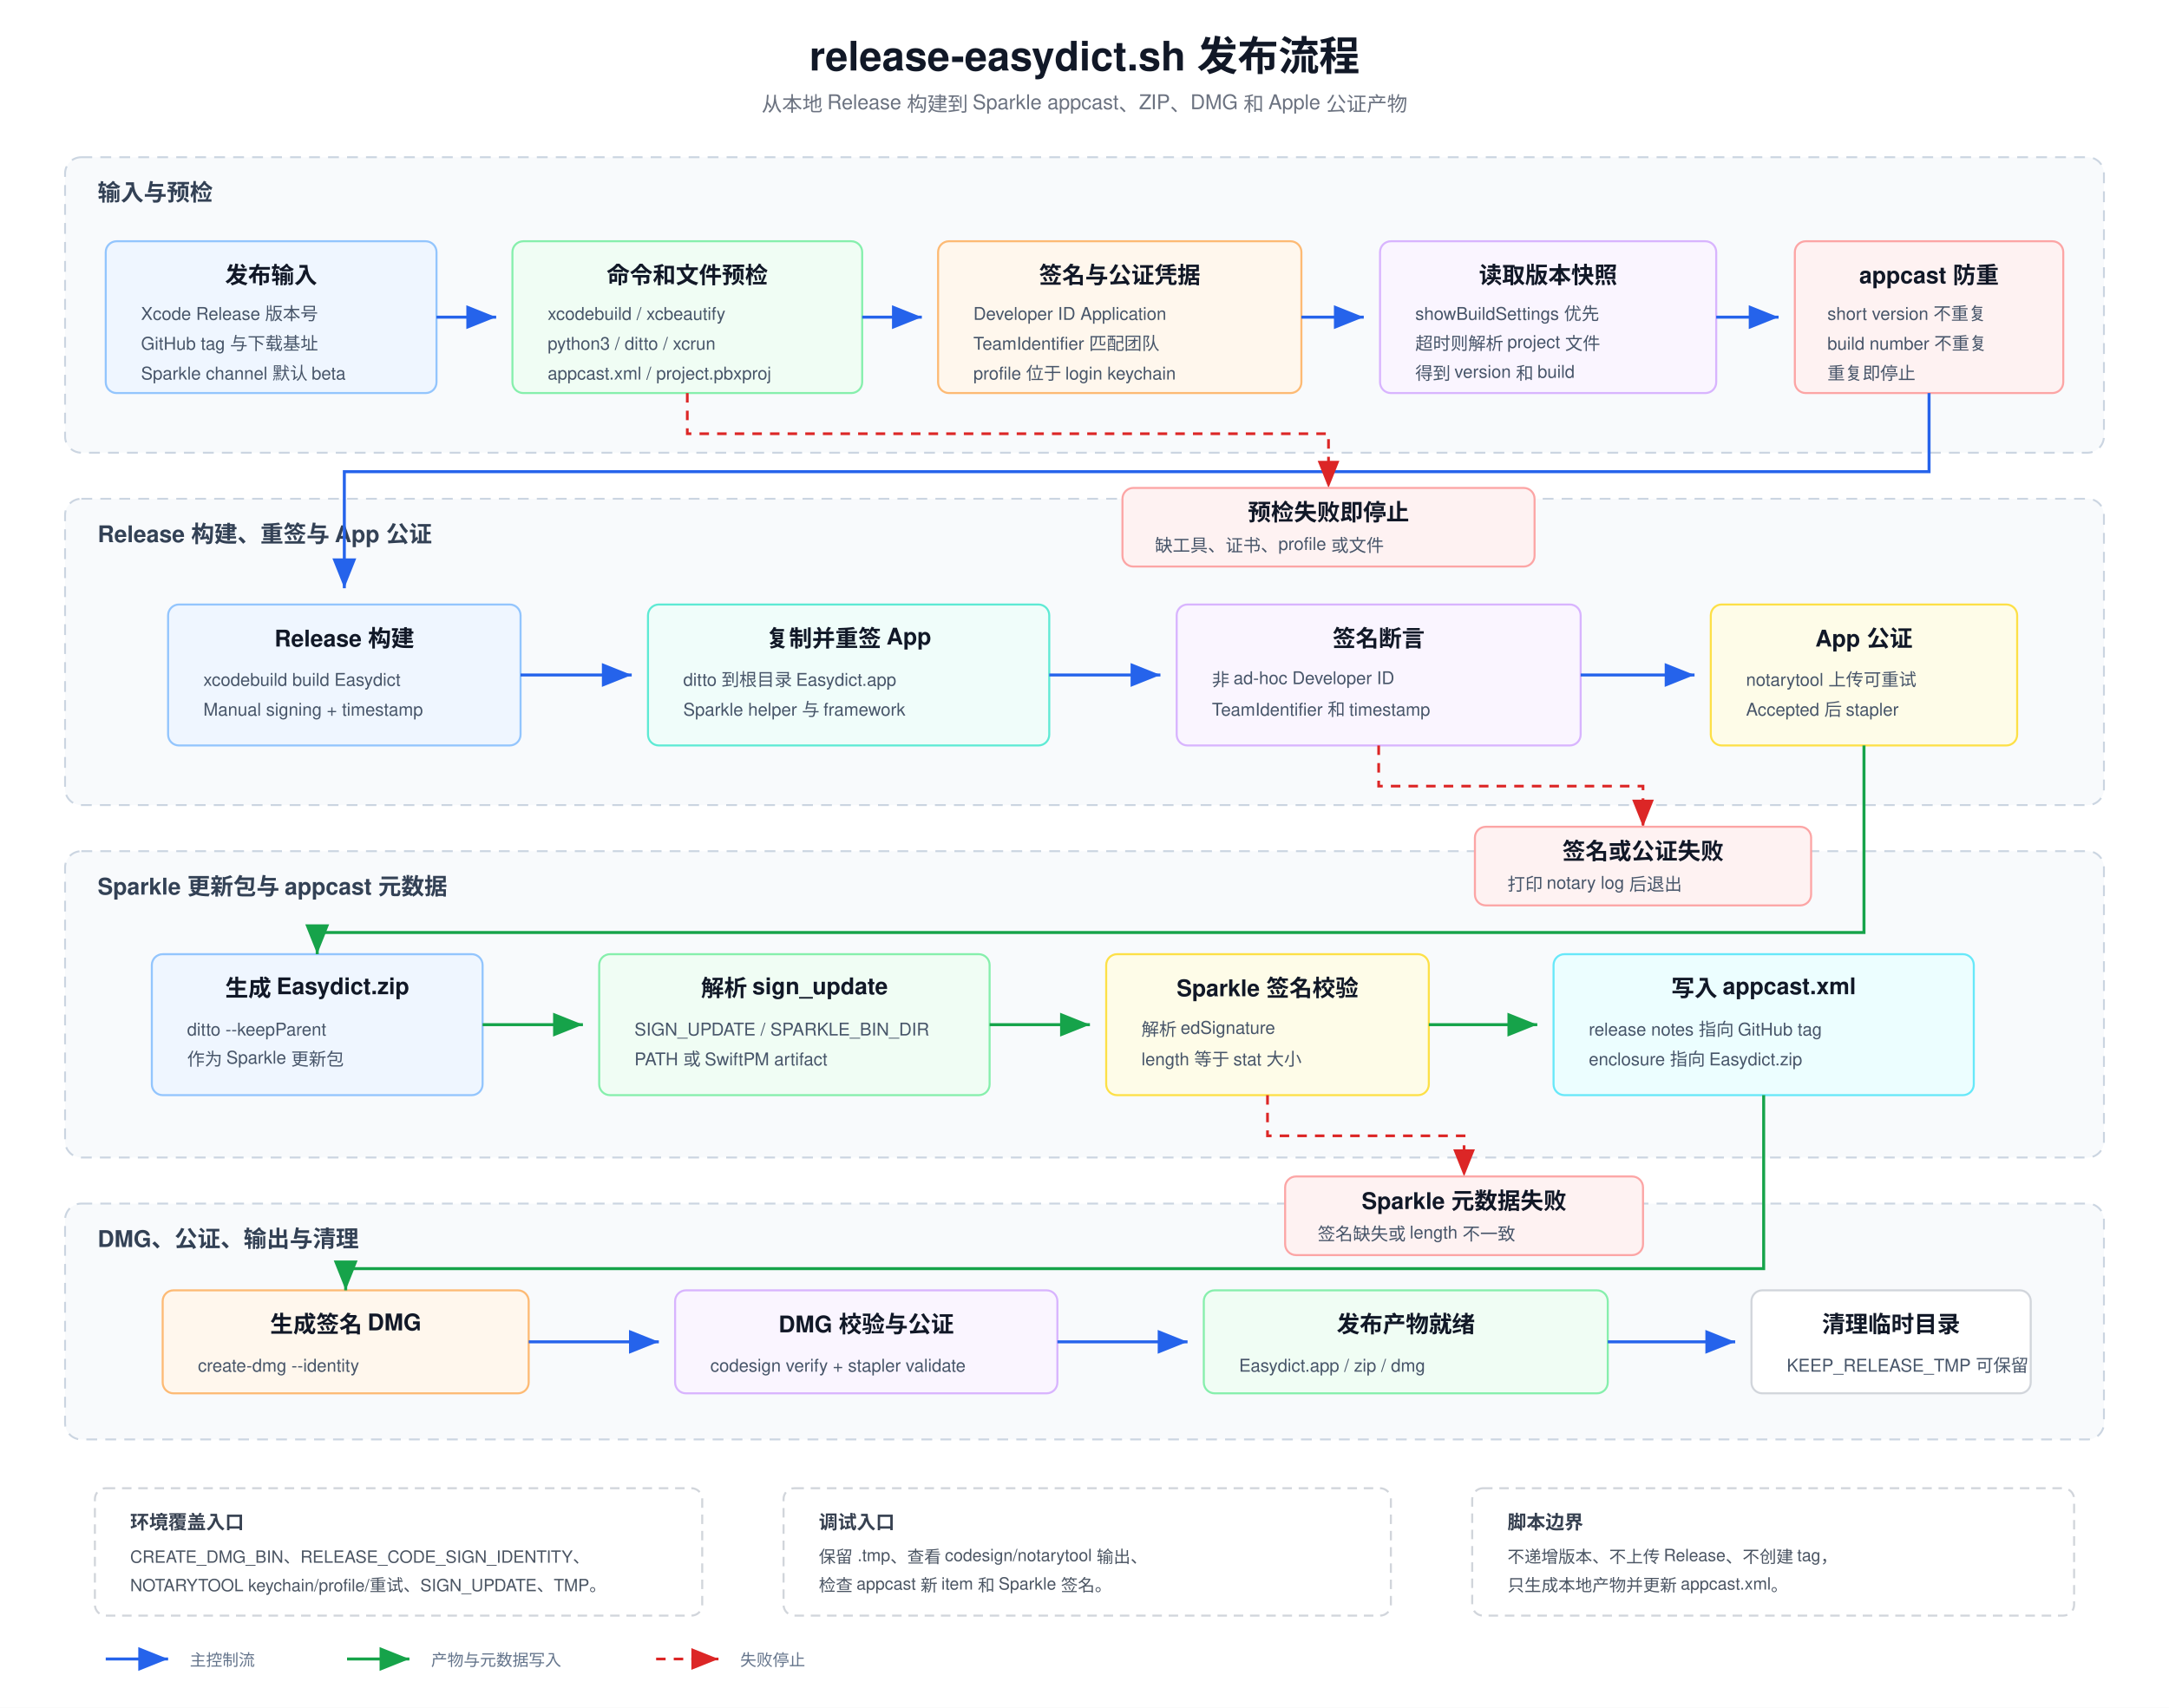
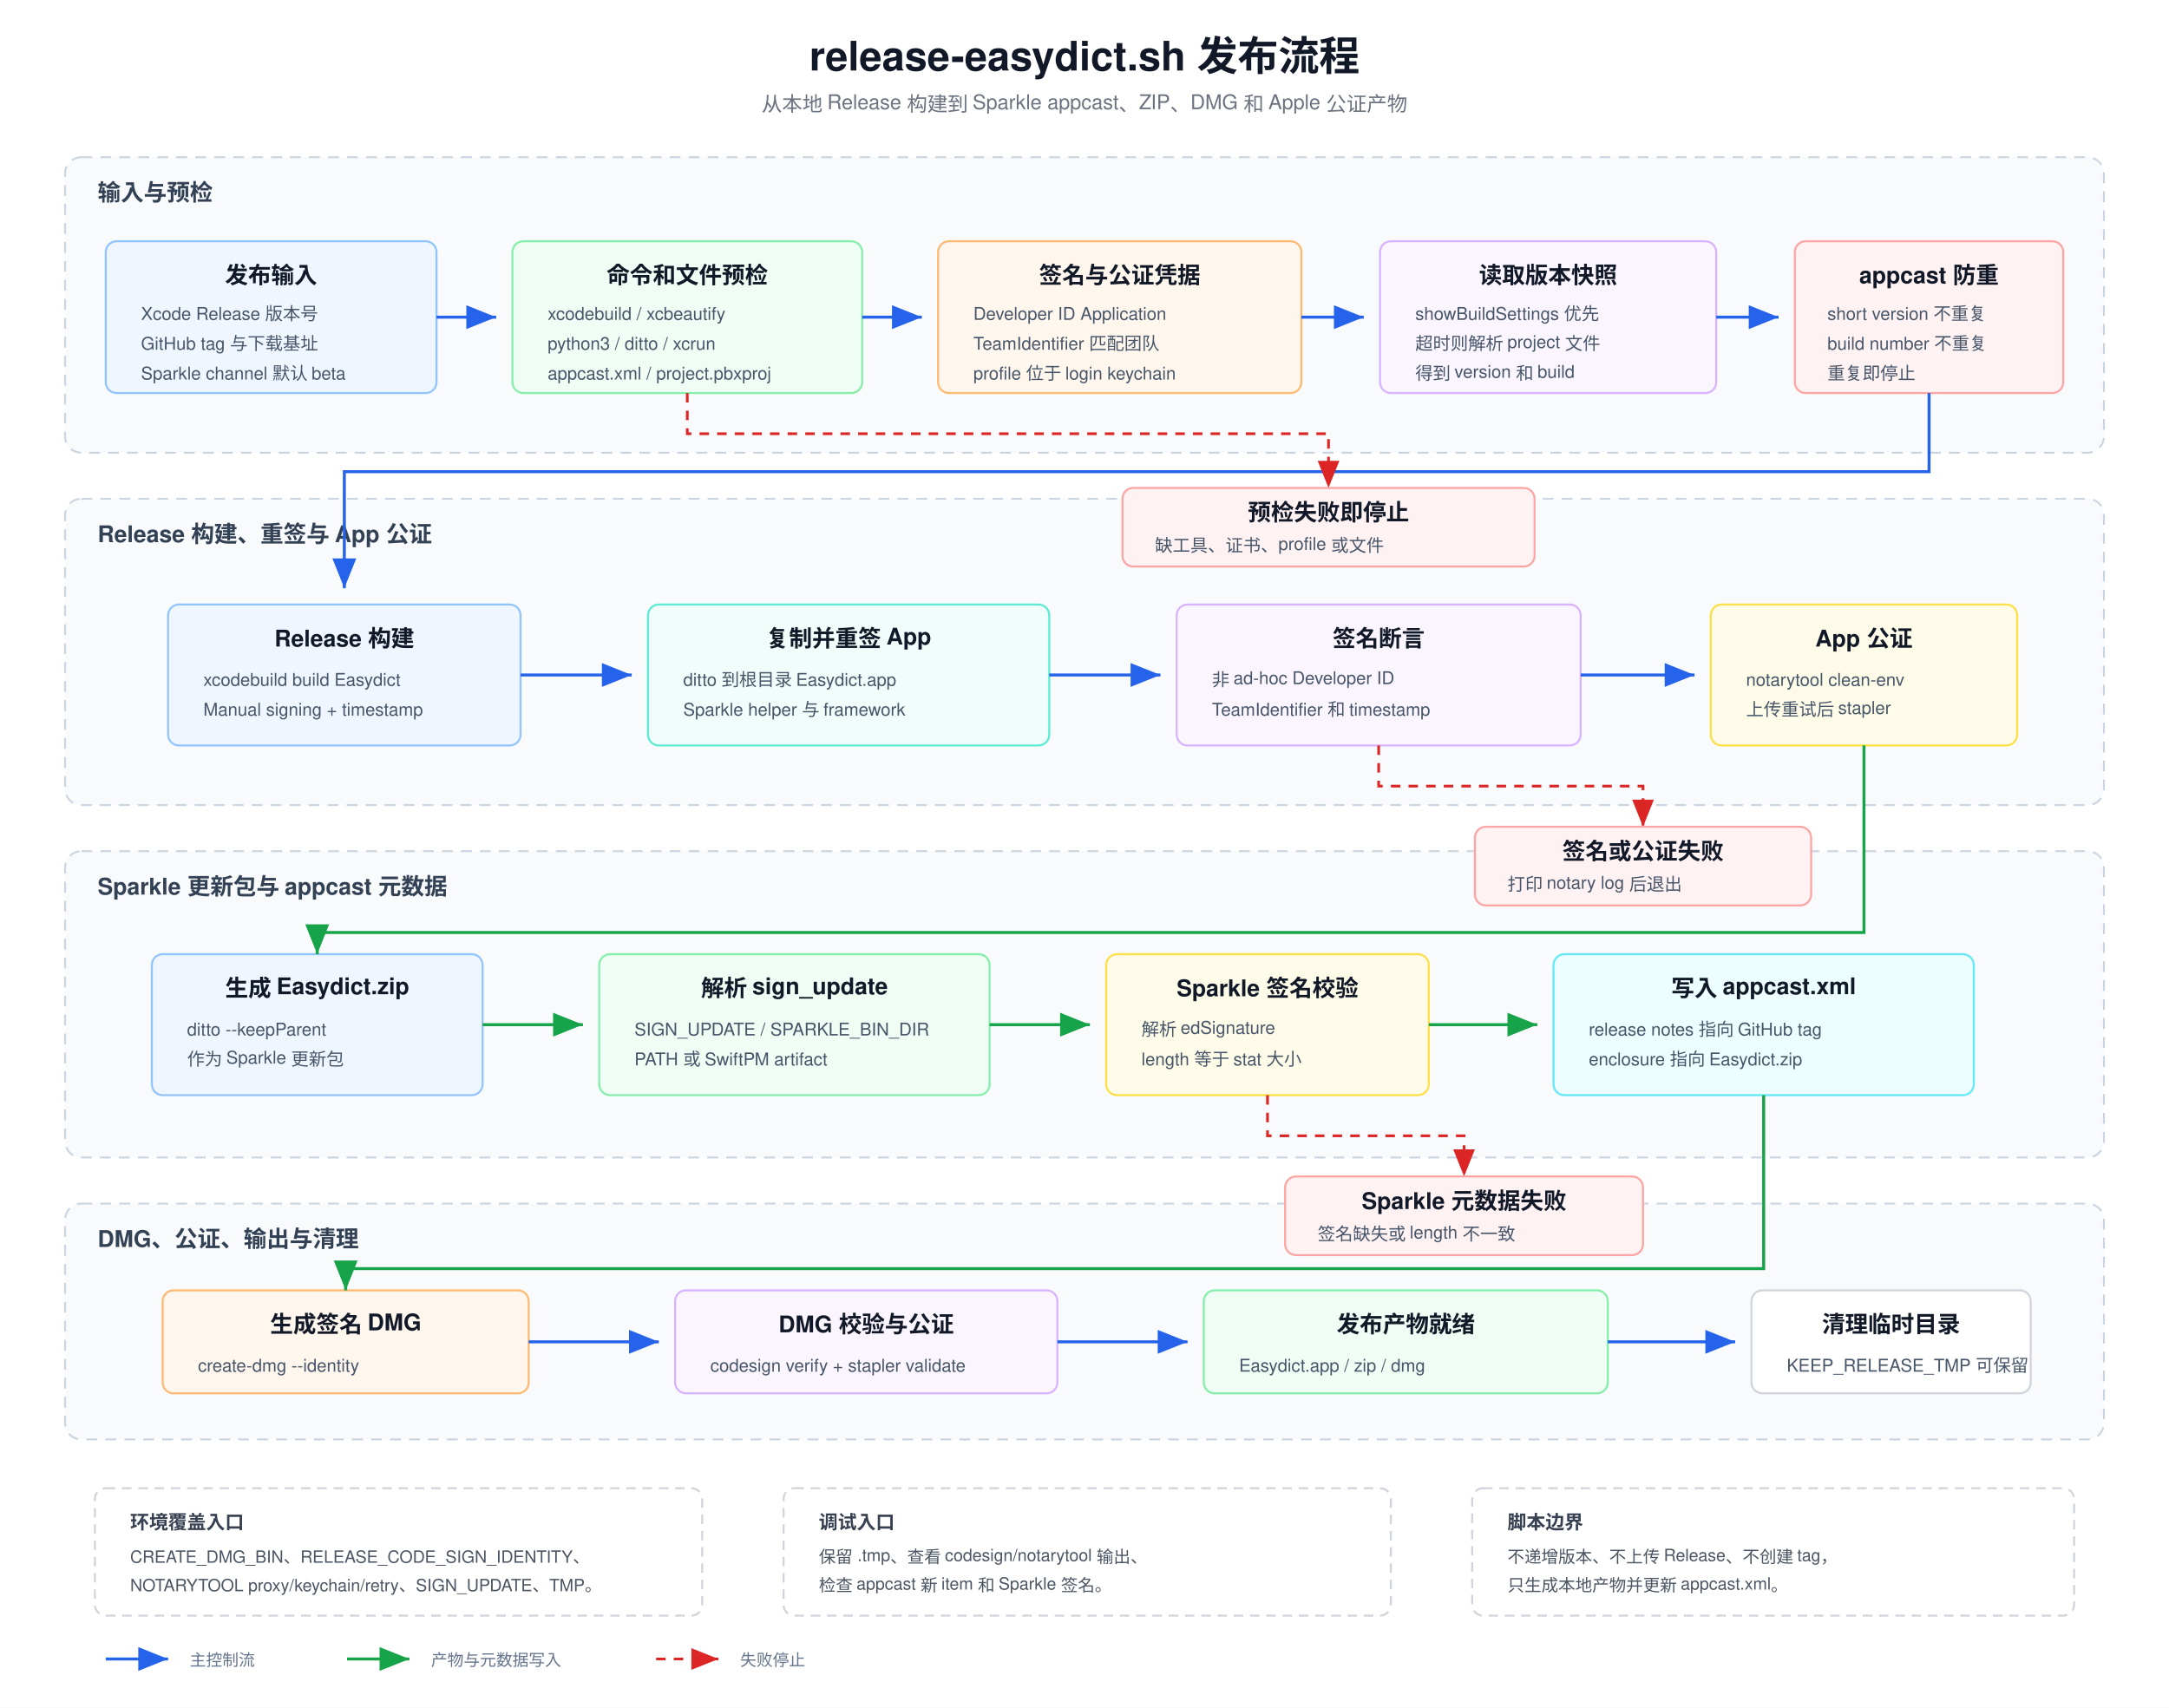
<svg xmlns="http://www.w3.org/2000/svg" viewBox="0 0 1600 1260" width="1600" height="1260" role="img" aria-labelledby="title desc">
  <style>
    text {
      font-family: 'Helvetica Neue', Helvetica, Arial, 'PingFang SC', 'Microsoft YaHei', sans-serif;
    }
    .title { fill: #111827; font-size: 30px; font-weight: 700; }
    .subtitle { fill: #6b7280; font-size: 15px; }
    .lane-title { fill: #334155; font-size: 17px; font-weight: 700; }
    .node-title { fill: #111827; font-size: 17px; font-weight: 700; }
    .body { fill: #475569; font-size: 13px; }
    .small { fill: #64748b; font-size: 12px; }
    .label { fill: #475569; font-size: 12px; font-weight: 600; }
    .note-title { fill: #374151; font-size: 14px; font-weight: 700; }
    .note { fill: #4b5563; font-size: 12.5px; }
  </style>
  <defs>
    <marker id="arrow-blue" markerWidth="12" markerHeight="8" refX="10" refY="4" orient="auto" markerUnits="strokeWidth">
      <path d="M0,0 L10,4 L0,8 Z" fill="#2563eb" />
    </marker>
    <marker id="arrow-green" markerWidth="12" markerHeight="8" refX="10" refY="4" orient="auto" markerUnits="strokeWidth">
      <path d="M0,0 L10,4 L0,8 Z" fill="#16a34a" />
    </marker>
    <marker id="arrow-red" markerWidth="12" markerHeight="8" refX="10" refY="4" orient="auto" markerUnits="strokeWidth">
      <path d="M0,0 L10,4 L0,8 Z" fill="#dc2626" />
    </marker>
    <marker id="arrow-purple" markerWidth="12" markerHeight="8" refX="10" refY="4" orient="auto" markerUnits="strokeWidth">
      <path d="M0,0 L10,4 L0,8 Z" fill="#9333ea" />
    </marker>
  </defs>
  <rect width="1600" height="1260" fill="#ffffff" />
  <text x="800" y="52" text-anchor="middle" class="title">release-easydict.sh 发布流程</text>
  <text x="800" y="82" text-anchor="middle" class="subtitle">从本地 Release 构建到 Sparkle appcast、ZIP、DMG 和 Apple 公证产物</text>
  <rect x="48" y="116" width="1504" height="218" rx="12" fill="#f8fafc" stroke="#cbd5e1" stroke-width="1.4" stroke-dasharray="8 6" />
  <text x="72" y="148" class="lane-title">输入与预检</text>
  <rect x="78" y="178" width="244" height="112" rx="8" fill="#eff6ff" stroke="#93c5fd" stroke-width="1.5" />
  <text x="200" y="209" text-anchor="middle" class="node-title">发布输入</text>
  <text x="104" y="236" class="body">Xcode Release 版本号</text>
  <text x="104" y="258" class="body">GitHub tag 与下载基址</text>
  <text x="104" y="280" class="body">Sparkle channel 默认 beta</text>
  <rect x="378" y="178" width="258" height="112" rx="8" fill="#f0fdf4" stroke="#86efac" stroke-width="1.5" />
  <text x="507" y="209" text-anchor="middle" class="node-title">命令和文件预检</text>
  <text x="404" y="236" class="body">xcodebuild / xcbeautify</text>
  <text x="404" y="258" class="body">python3 / ditto / xcrun</text>
  <text x="404" y="280" class="body">appcast.xml / project.pbxproj</text>
  <rect x="692" y="178" width="268" height="112" rx="8" fill="#fff7ed" stroke="#fdba74" stroke-width="1.5" />
  <text x="826" y="209" text-anchor="middle" class="node-title">签名与公证凭据</text>
  <text x="718" y="236" class="body">Developer ID Application</text>
  <text x="718" y="258" class="body">TeamIdentifier 匹配团队</text>
  <text x="718" y="280" class="body">profile 位于 login keychain</text>
  <rect x="1018" y="178" width="248" height="112" rx="8" fill="#faf5ff" stroke="#d8b4fe" stroke-width="1.5" />
  <text x="1142" y="209" text-anchor="middle" class="node-title">读取版本快照</text>
  <text x="1044" y="236" class="body">showBuildSettings 优先</text>
  <text x="1044" y="258" class="body">超时则解析 project 文件</text>
  <text x="1044" y="280" class="body">得到 version 和 build</text>
  <rect x="1324" y="178" width="198" height="112" rx="8" fill="#fef2f2" stroke="#fca5a5" stroke-width="1.5" />
  <text x="1423" y="209" text-anchor="middle" class="node-title">appcast 防重</text>
  <text x="1348" y="236" class="body">short version 不重复</text>
  <text x="1348" y="258" class="body">build number 不重复</text>
  <text x="1348" y="280" class="body">重复即停止</text>
  <line x1="322" y1="234" x2="366" y2="234" stroke="#2563eb" stroke-width="2.2" marker-end="url(#arrow-blue)" />
  <line x1="636" y1="234" x2="680" y2="234" stroke="#2563eb" stroke-width="2.2" marker-end="url(#arrow-blue)" />
  <line x1="960" y1="234" x2="1006" y2="234" stroke="#2563eb" stroke-width="2.2" marker-end="url(#arrow-blue)" />
  <line x1="1266" y1="234" x2="1312" y2="234" stroke="#2563eb" stroke-width="2.2" marker-end="url(#arrow-blue)" />
  <rect x="48" y="368" width="1504" height="226" rx="12" fill="#f8fafc" stroke="#cbd5e1" stroke-width="1.4" stroke-dasharray="8 6" />
  <text x="72" y="400" class="lane-title">Release 构建、重签与 App 公证</text>
  <rect x="124" y="446" width="260" height="104" rx="8" fill="#eff6ff" stroke="#93c5fd" stroke-width="1.5" />
  <text x="254" y="477" text-anchor="middle" class="node-title">Release 构建</text>
  <text x="150" y="506" class="body">xcodebuild build Easydict</text>
  <text x="150" y="528" class="body">Manual signing + timestamp</text>
  <rect x="478" y="446" width="296" height="104" rx="8" fill="#f0fdfa" stroke="#5eead4" stroke-width="1.5" />
  <text x="626" y="477" text-anchor="middle" class="node-title">复制并重签 App</text>
  <text x="504" y="506" class="body">ditto 到根目录 Easydict.app</text>
  <text x="504" y="528" class="body">Sparkle helper 与 framework</text>
  <rect x="868" y="446" width="298" height="104" rx="8" fill="#faf5ff" stroke="#d8b4fe" stroke-width="1.5" />
  <text x="1017" y="477" text-anchor="middle" class="node-title">签名断言</text>
  <text x="894" y="506" class="body">非 ad-hoc Developer ID</text>
  <text x="894" y="528" class="body">TeamIdentifier 和 timestamp</text>
  <rect x="1262" y="446" width="226" height="104" rx="8" fill="#fefce8" stroke="#fde047" stroke-width="1.5" />
  <text x="1375" y="477" text-anchor="middle" class="node-title">App 公证</text>
-   <text x="1288" y="506" class="body">notarytool 上传可重试</text>
-   <text x="1288" y="528" class="body">Accepted 后 stapler</text>
+   <text x="1288" y="506" class="body">notarytool clean-env</text>
+   <text x="1288" y="528" class="body">上传重试后 stapler</text>
  <path d="M 1423 290 L 1423 348 L 254 348 L 254 434" fill="none" stroke="#2563eb" stroke-width="2.2" marker-end="url(#arrow-blue)" />
  <line x1="384" y1="498" x2="466" y2="498" stroke="#2563eb" stroke-width="2.2" marker-end="url(#arrow-blue)" />
  <line x1="774" y1="498" x2="856" y2="498" stroke="#2563eb" stroke-width="2.2" marker-end="url(#arrow-blue)" />
  <line x1="1166" y1="498" x2="1250" y2="498" stroke="#2563eb" stroke-width="2.2" marker-end="url(#arrow-blue)" />
  <rect x="48" y="628" width="1504" height="226" rx="12" fill="#f8fafc" stroke="#cbd5e1" stroke-width="1.4" stroke-dasharray="8 6" />
  <text x="72" y="660" class="lane-title">Sparkle 更新包与 appcast 元数据</text>
  <rect x="112" y="704" width="244" height="104" rx="8" fill="#eff6ff" stroke="#93c5fd" stroke-width="1.5" />
  <text x="234" y="735" text-anchor="middle" class="node-title">生成 Easydict.zip</text>
  <text x="138" y="764" class="body">ditto --keepParent</text>
  <text x="138" y="786" class="body">作为 Sparkle 更新包</text>
  <rect x="442" y="704" width="288" height="104" rx="8" fill="#f0fdf4" stroke="#86efac" stroke-width="1.5" />
  <text x="586" y="735" text-anchor="middle" class="node-title">解析 sign_update</text>
  <text x="468" y="764" class="body">SIGN_UPDATE / SPARKLE_BIN_DIR</text>
  <text x="468" y="786" class="body">PATH 或 SwiftPM artifact</text>
  <rect x="816" y="704" width="238" height="104" rx="8" fill="#fefce8" stroke="#fde047" stroke-width="1.5" />
  <text x="935" y="735" text-anchor="middle" class="node-title">Sparkle 签名校验</text>
  <text x="842" y="764" class="body">解析 edSignature</text>
  <text x="842" y="786" class="body">length 等于 stat 大小</text>
  <rect x="1146" y="704" width="310" height="104" rx="8" fill="#ecfeff" stroke="#67e8f9" stroke-width="1.5" />
  <text x="1301" y="735" text-anchor="middle" class="node-title">写入 appcast.xml</text>
  <text x="1172" y="764" class="body">release notes 指向 GitHub tag</text>
  <text x="1172" y="786" class="body">enclosure 指向 Easydict.zip</text>
  <path d="M 1375 550 L 1375 688 L 234 688 L 234 704" fill="none" stroke="#16a34a" stroke-width="2.2" marker-end="url(#arrow-green)" />
  <line x1="356" y1="756" x2="430" y2="756" stroke="#16a34a" stroke-width="2.2" marker-end="url(#arrow-green)" />
  <line x1="730" y1="756" x2="804" y2="756" stroke="#16a34a" stroke-width="2.2" marker-end="url(#arrow-green)" />
  <line x1="1054" y1="756" x2="1134" y2="756" stroke="#16a34a" stroke-width="2.2" marker-end="url(#arrow-green)" />
  <rect x="48" y="888" width="1504" height="174" rx="12" fill="#f8fafc" stroke="#cbd5e1" stroke-width="1.4" stroke-dasharray="8 6" />
  <text x="72" y="920" class="lane-title">DMG、公证、输出与清理</text>
  <rect x="120" y="952" width="270" height="76" rx="8" fill="#fff7ed" stroke="#fdba74" stroke-width="1.5" />
  <text x="255" y="983" text-anchor="middle" class="node-title">生成签名 DMG</text>
  <text x="146" y="1012" class="body">create-dmg --identity</text>
  <rect x="498" y="952" width="282" height="76" rx="8" fill="#faf5ff" stroke="#d8b4fe" stroke-width="1.5" />
  <text x="639" y="983" text-anchor="middle" class="node-title">DMG 校验与公证</text>
  <text x="524" y="1012" class="body">codesign verify + stapler validate</text>
  <rect x="888" y="952" width="298" height="76" rx="8" fill="#f0fdf4" stroke="#86efac" stroke-width="1.5" />
  <text x="1037" y="983" text-anchor="middle" class="node-title">发布产物就绪</text>
  <text x="914" y="1012" class="body">Easydict.app / zip / dmg</text>
  <rect x="1292" y="952" width="206" height="76" rx="8" fill="#ffffff" stroke="#d1d5db" stroke-width="1.5" />
  <text x="1395" y="983" text-anchor="middle" class="node-title">清理临时目录</text>
  <text x="1318" y="1012" class="body">KEEP_RELEASE_TMP 可保留</text>
  <path d="M 1301 808 L 1301 936 L 255 936 L 255 952" fill="none" stroke="#16a34a" stroke-width="2.2" marker-end="url(#arrow-green)" />
  <line x1="390" y1="990" x2="486" y2="990" stroke="#2563eb" stroke-width="2.2" marker-end="url(#arrow-blue)" />
  <line x1="780" y1="990" x2="876" y2="990" stroke="#2563eb" stroke-width="2.2" marker-end="url(#arrow-blue)" />
  <line x1="1186" y1="990" x2="1280" y2="990" stroke="#2563eb" stroke-width="2.2" marker-end="url(#arrow-blue)" />
  <path d="M 507 290 L 507 320 L 980 320 L 980 360" fill="none" stroke="#dc2626" stroke-width="2" stroke-dasharray="7 6" marker-end="url(#arrow-red)" />
  <rect x="828" y="360" width="304" height="58" rx="8" fill="#fef2f2" stroke="#fca5a5" stroke-width="1.5" />
  <text x="980" y="384" text-anchor="middle" class="node-title">预检失败即停止</text>
  <text x="852" y="407" class="body">缺工具、证书、profile 或文件</text>
  <path d="M 1017 550 L 1017 580 L 1212 580 L 1212 610" fill="none" stroke="#dc2626" stroke-width="2" stroke-dasharray="7 6" marker-end="url(#arrow-red)" />
  <rect x="1088" y="610" width="248" height="58" rx="8" fill="#fef2f2" stroke="#fca5a5" stroke-width="1.5" />
  <text x="1212" y="634" text-anchor="middle" class="node-title">签名或公证失败</text>
  <text x="1112" y="657" class="body">打印 notary log 后退出</text>
  <path d="M 935 808 L 935 838 L 1080 838 L 1080 868" fill="none" stroke="#dc2626" stroke-width="2" stroke-dasharray="7 6" marker-end="url(#arrow-red)" />
  <rect x="948" y="868" width="264" height="58" rx="8" fill="#fef2f2" stroke="#fca5a5" stroke-width="1.5" />
  <text x="1080" y="892" text-anchor="middle" class="node-title">Sparkle 元数据失败</text>
  <text x="972" y="915" class="body">签名缺失或 length 不一致</text>
  <rect x="70" y="1098" width="448" height="94" rx="8" fill="#ffffff" stroke="#d1d5db" stroke-width="1.5" stroke-dasharray="7 5" />
  <text x="96" y="1128" class="note-title">环境覆盖入口</text>
  <text x="96" y="1153" class="note">CREATE_DMG_BIN、RELEASE_CODE_SIGN_IDENTITY、</text>
-   <text x="96" y="1174" class="note">NOTARYTOOL keychain/profile/重试、SIGN_UPDATE、TMP。</text>
+   <text x="96" y="1174" class="note">NOTARYTOOL proxy/keychain/retry、SIGN_UPDATE、TMP。</text>
  <rect x="578" y="1098" width="448" height="94" rx="8" fill="#ffffff" stroke="#d1d5db" stroke-width="1.5" stroke-dasharray="7 5" />
  <text x="604" y="1128" class="note-title">调试入口</text>
  <text x="604" y="1153" class="note">保留 .tmp、查看 codesign/notarytool 输出、</text>
  <text x="604" y="1174" class="note">检查 appcast 新 item 和 Sparkle 签名。</text>
  <rect x="1086" y="1098" width="444" height="94" rx="8" fill="#ffffff" stroke="#d1d5db" stroke-width="1.5" stroke-dasharray="7 5" />
  <text x="1112" y="1128" class="note-title">脚本边界</text>
  <text x="1112" y="1153" class="note">不递增版本、不上传 Release、不创建 tag，</text>
  <text x="1112" y="1174" class="note">只生成本地产物并更新 appcast.xml。</text>
  <g transform="translate(78 1224)">
    <line x1="0" y1="0" x2="46" y2="0" stroke="#2563eb" stroke-width="2.2" marker-end="url(#arrow-blue)" />
    <text x="62" y="5" class="small">主控制流</text>
    <line x1="178" y1="0" x2="224" y2="0" stroke="#16a34a" stroke-width="2.2" marker-end="url(#arrow-green)" />
    <text x="240" y="5" class="small">产物与元数据写入</text>
    <line x1="406" y1="0" x2="452" y2="0" stroke="#dc2626" stroke-width="2" stroke-dasharray="7 6" marker-end="url(#arrow-red)" />
    <text x="468" y="5" class="small">失败停止</text>
  </g>
</svg>
